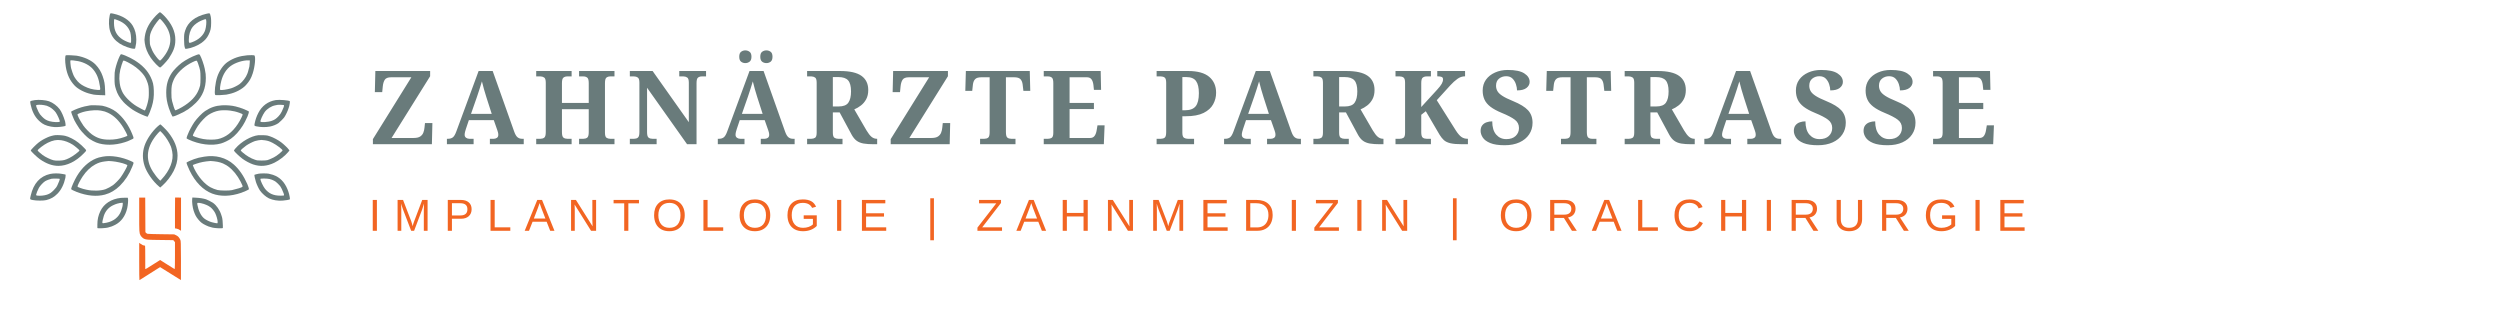
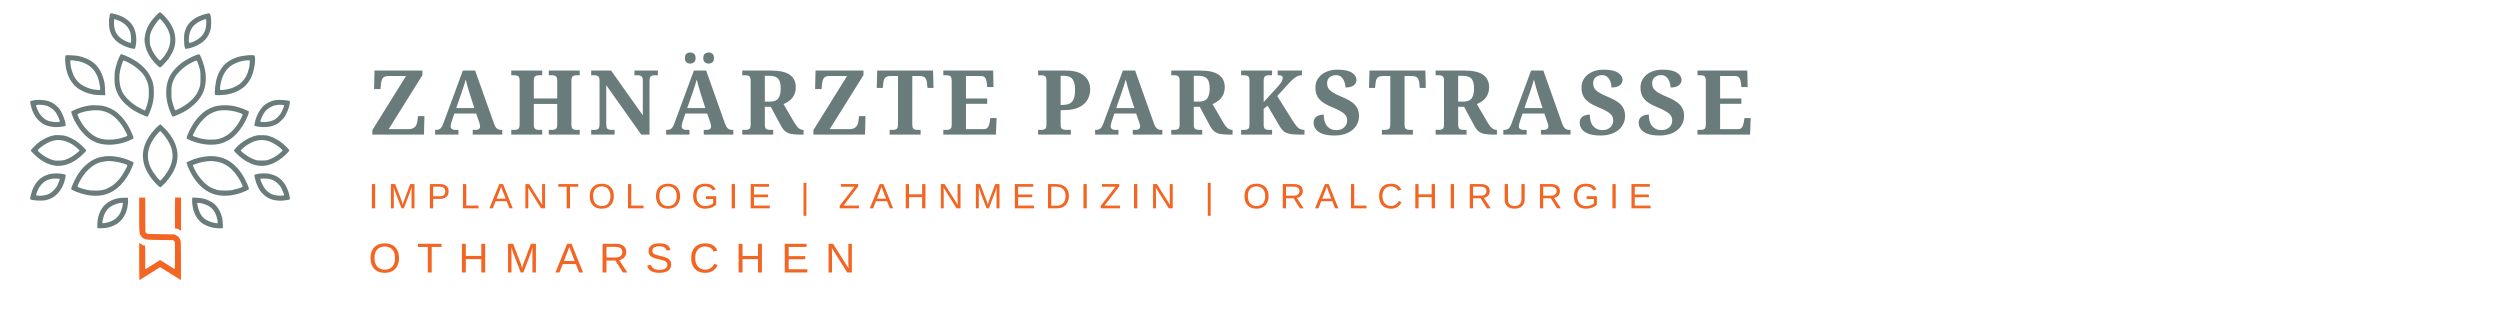
<svg xmlns="http://www.w3.org/2000/svg" viewBox="0 0 780 100" fill="none">
  <g transform="translate(5, 0) scale(0.09)">
    <g transform="translate(0,1000) scale(0.1,-0.1)" stroke="none">
      <g fill="#697B7B">
        <path d="M4939 9543 c-24 -20 -61 -55 -83 -78 -235 -246 -354 -469 -392 -733 -15 -103 -15 -121 0 -225 25 -177 87 -331 201 -503 97 -145 288 -344 331 -344 26 0 220 203 296 310 57 81 141 232 168 305 47 124 62 206 63 345 1 289 -127 564 -389 836 -53 54 -134 124 -144 124 -4 0 -26 -17 -51 -37z m118 -259 c388 -438 390 -879 5 -1322 -39 -45 -60 -62 -75 -60 -24 3 -117 109 -186 213 -58 85 -101 174 -137 280 -24 71 -27 95 -28 220 -1 175 13 227 101 400 55 107 227 335 254 335 4 0 34 -30 66 -66z" />
        <path d="M3247 9463 c-40 -172 -32 -408 19 -559 61 -181 155 -300 328 -415 131 -87 385 -179 494 -179 39 0 39 0 50 53 27 124 32 164 32 264 0 180 -42 342 -123 479 -120 201 -358 351 -664 418 -119 26 -116 28 -136 -61z m290 -168 c220 -86 364 -228 425 -418 27 -84 39 -354 16 -362 -24 -9 -190 58 -273 110 -211 131 -307 307 -309 570 -1 61 2 118 6 128 9 21 13 20 135 -28z" />
        <path d="M6590 9520 c-382 -91 -634 -290 -725 -575 -36 -113 -40 -144 -40 -310 0 -157 10 -247 35 -311 7 -19 13 -20 62 -14 171 24 375 107 514 208 113 84 182 162 237 273 71 142 91 231 91 419 1 146 -5 199 -36 298 -11 38 -25 39 -138 12z m1 -211 c17 -61 0 -246 -32 -349 -59 -186 -225 -339 -461 -425 -102 -36 -108 -32 -108 84 0 180 47 334 137 452 58 77 187 170 293 213 25 10 54 22 65 26 42 17 80 28 90 26 5 -1 12 -13 16 -27z" />
        <path d="M3583 8031 c-53 -112 -114 -295 -144 -431 -20 -90 -24 -133 -24 -305 0 -208 5 -248 51 -396 49 -160 128 -293 259 -437 63 -70 220 -201 320 -267 105 -69 301 -167 419 -210 l94 -34 14 22 c36 56 94 200 135 332 57 188 77 343 70 555 -7 204 -30 302 -108 465 -106 225 -293 421 -561 587 -142 88 -410 208 -466 208 -12 0 -30 -26 -59 -89z m295 -191 c201 -102 371 -231 493 -372 82 -95 119 -156 162 -264 58 -145 71 -216 71 -409 0 -164 -3 -197 -40 -355 -25 -108 -85 -270 -99 -270 -17 0 -196 93 -285 148 -222 136 -433 352 -502 512 -53 122 -65 165 -83 285 -31 206 -10 406 66 635 47 142 51 150 77 150 13 0 76 -27 140 -60z" />
        <path d="M6257 8095 c-163 -58 -377 -172 -512 -272 -117 -88 -277 -249 -339 -341 -141 -212 -199 -414 -199 -692 0 -189 26 -339 92 -540 37 -110 102 -262 122 -287 23 -27 372 131 543 246 84 57 190 146 273 228 232 232 343 511 343 860 0 116 -4 150 -37 318 -25 131 -114 385 -164 470 -25 41 -33 42 -122 10z m48 -280 c17 -44 39 -111 49 -150 9 -38 23 -90 29 -115 17 -65 16 -450 -1 -515 -27 -97 -47 -151 -85 -225 -115 -225 -342 -427 -658 -586 -92 -46 -114 -53 -124 -42 -18 18 -79 203 -106 318 -19 80 -22 125 -23 290 0 218 13 289 79 443 77 177 257 371 476 513 103 67 281 154 309 151 21 -2 29 -14 55 -82z" />
        <path d="M1729 8084 c-34 -10 -35 -209 -3 -403 46 -272 141 -474 308 -650 117 -123 350 -243 561 -289 28 -7 72 -16 98 -22 26 -6 127 -13 224 -17 l176 -6 -6 184 c-7 212 -22 299 -84 479 -51 150 -132 283 -245 401 -141 147 -393 265 -661 309 -74 12 -342 22 -368 14z m426 -204 c212 -44 405 -149 515 -281 134 -161 201 -328 240 -600 18 -122 17 -123 -83 -116 -173 12 -309 49 -462 127 -123 61 -216 140 -290 245 -78 110 -94 147 -165 380 -14 46 -33 241 -26 261 6 15 17 16 94 10 48 -4 127 -16 177 -26z" />
        <path d="M8020 8084 c-275 -26 -475 -93 -680 -229 -153 -102 -294 -304 -366 -523 -68 -206 -107 -561 -69 -622 6 -10 47 -12 177 -7 94 4 186 11 206 16 21 5 64 15 97 21 221 44 464 173 588 313 124 141 174 227 231 399 80 239 112 598 56 628 -17 9 -157 11 -240 4z m82 -259 c-1 -44 -7 -102 -12 -130 -14 -63 -40 -164 -50 -190 -4 -11 -15 -41 -24 -66 -42 -117 -164 -278 -271 -357 -65 -48 -210 -121 -290 -144 -142 -43 -345 -72 -374 -54 -22 14 -6 155 36 316 57 221 174 404 328 515 158 114 423 197 605 192 l55 -2 -3 -80z" />
        <path d="M655 6530 c-95 -13 -156 -31 -162 -48 -8 -20 22 -165 53 -258 76 -224 184 -375 363 -502 91 -66 261 -116 431 -128 87 -6 302 16 356 36 26 10 27 12 20 72 -3 34 -10 76 -16 92 -56 183 -121 328 -185 417 -88 119 -233 228 -370 278 -113 41 -345 61 -490 41z m316 -175 c96 -18 100 -19 191 -65 67 -33 160 -114 210 -180 59 -81 156 -295 145 -324 -12 -31 -225 -24 -352 11 -108 30 -172 69 -259 156 -65 64 -92 102 -128 172 -51 100 -92 215 -81 226 24 22 163 24 274 4z" />
        <path d="M9005 6531 c-270 -44 -481 -200 -607 -449 -61 -121 -98 -228 -123 -351 -19 -96 -19 -94 58 -111 155 -33 326 -35 475 -6 105 21 226 71 292 120 53 40 169 156 200 201 50 72 126 233 149 315 8 25 17 56 22 70 14 39 29 164 21 171 -34 33 -365 59 -487 40z m284 -177 c13 -13 -22 -112 -77 -222 -35 -71 -65 -113 -117 -167 -80 -83 -130 -117 -224 -152 -123 -46 -384 -64 -398 -26 -12 31 82 240 148 330 83 112 232 207 364 231 33 7 69 14 80 16 33 8 215 0 224 -10z" />
        <path d="M7135 6349 c-215 -13 -392 -73 -580 -198 -104 -68 -286 -257 -374 -385 -76 -113 -185 -314 -216 -401 -10 -27 -21 -54 -25 -60 -12 -19 -31 -95 -25 -105 3 -5 29 -20 58 -33 378 -178 808 -232 1131 -141 99 28 261 105 343 163 149 106 296 269 418 465 59 95 86 148 160 311 23 51 55 157 50 165 -9 14 -118 67 -215 103 -87 32 -132 46 -245 76 -132 34 -320 50 -480 40z m295 -184 c52 -8 120 -20 150 -27 90 -19 262 -82 273 -99 7 -12 -2 -41 -38 -115 -158 -327 -379 -568 -621 -679 -143 -65 -247 -86 -434 -86 -191 0 -356 28 -535 92 -78 27 -95 37 -95 53 0 27 105 225 178 336 87 131 261 314 354 373 127 81 245 128 373 152 96 18 280 18 395 0z" />
        <path d="M2559 6346 c-3 -3 -36 -10 -74 -15 -77 -12 -128 -24 -220 -51 -148 -44 -355 -135 -355 -156 0 -19 48 -149 81 -222 16 -35 29 -65 29 -67 0 -12 121 -213 178 -295 74 -107 258 -296 342 -351 77 -51 175 -104 238 -128 273 -108 648 -104 997 10 101 33 97 31 218 88 102 47 99 32 34 196 -126 315 -326 591 -557 770 -121 93 -312 177 -476 209 -75 15 -423 24 -435 12z m386 -181 c120 -23 157 -35 243 -75 202 -95 380 -267 534 -517 55 -87 138 -252 138 -272 0 -13 -19 -22 -110 -54 -175 -61 -332 -88 -515 -88 -255 0 -418 49 -610 186 -74 53 -225 208 -286 295 -43 60 -159 255 -159 265 0 3 -11 28 -25 57 -14 28 -25 59 -25 69 0 22 162 84 290 110 188 39 399 49 525 24z" />
        <path d="M4921 5628 c-199 -175 -389 -452 -465 -678 -78 -232 -77 -472 3 -710 77 -228 286 -527 493 -701 l47 -40 78 69 c143 127 297 327 386 502 94 186 137 352 137 530 0 277 -109 548 -331 824 -60 76 -253 266 -269 266 -5 0 -40 -28 -79 -62z m170 -264 c116 -131 216 -292 280 -449 12 -31 28 -93 44 -175 58 -294 -77 -644 -367 -955 l-47 -50 -41 40 c-54 51 -155 180 -212 271 -285 445 -225 891 178 1342 48 53 69 70 80 64 8 -5 47 -44 85 -88z" />
        <path d="M1355 5314 c-68 -7 -187 -40 -255 -71 -140 -63 -226 -113 -325 -190 -85 -67 -265 -250 -265 -269 0 -25 221 -237 318 -304 220 -154 431 -230 642 -230 292 0 604 151 868 422 115 117 112 106 45 179 -142 153 -299 275 -451 350 -124 60 -135 64 -229 90 -72 19 -262 32 -348 23z m210 -175 c126 -17 274 -74 400 -154 71 -45 235 -184 235 -199 0 -33 -230 -205 -352 -264 -147 -71 -198 -84 -346 -90 -104 -3 -149 -1 -205 13 -98 23 -285 114 -377 183 -93 70 -170 141 -170 157 0 36 219 203 350 266 179 87 306 111 465 88z" />
        <path d="M8405 5314 c-256 -28 -595 -222 -797 -457 -49 -57 -57 -71 -48 -87 21 -39 188 -197 286 -271 101 -76 258 -160 370 -198 250 -84 487 -65 739 57 169 83 363 231 471 361 l53 64 -22 31 c-39 56 -170 181 -266 254 -99 76 -283 174 -386 206 -33 10 -73 22 -89 27 -33 10 -252 19 -311 13z m225 -178 c107 -17 157 -34 267 -90 135 -68 343 -226 343 -261 0 -16 -130 -130 -214 -187 -69 -48 -239 -129 -311 -149 -33 -9 -102 -14 -200 -14 -139 0 -156 2 -235 29 -147 50 -277 127 -425 252 -36 31 -65 61 -65 69 0 15 95 100 190 169 64 47 230 132 304 156 52 17 172 38 221 39 22 1 78 -5 125 -13z" />
        <path d="M3010 4570 c-126 -24 -163 -34 -237 -64 -257 -106 -483 -313 -663 -611 -81 -134 -200 -401 -200 -449 0 -14 98 -65 198 -102 362 -137 687 -167 975 -90 189 51 360 152 515 304 183 181 327 400 429 657 65 164 67 149 -30 195 -325 151 -707 213 -987 160z m326 -160 c142 -13 356 -60 449 -99 11 -5 32 -13 48 -20 15 -6 27 -16 27 -22 0 -39 -144 -296 -234 -419 -59 -81 -190 -214 -265 -269 -62 -46 -187 -114 -256 -139 -165 -60 -446 -68 -665 -18 -111 25 -121 28 -214 61 -69 24 -92 36 -94 51 -4 29 95 224 178 347 123 185 277 331 436 416 118 63 196 87 339 106 131 17 124 17 251 5z" />
        <path d="M6525 4569 c-157 -25 -227 -42 -355 -86 -95 -32 -260 -109 -260 -121 0 -27 50 -155 109 -277 190 -394 469 -678 779 -795 291 -110 642 -101 1012 27 89 30 255 106 263 121 7 10 -23 110 -55 182 -129 289 -280 508 -465 674 -271 243 -634 340 -1028 275z m337 -160 c162 -17 294 -56 390 -116 21 -13 40 -23 43 -23 3 0 30 -18 59 -39 169 -125 315 -304 433 -531 66 -126 77 -160 60 -177 -23 -23 -173 -70 -362 -114 -93 -22 -410 -19 -500 4 -78 20 -177 58 -245 95 -205 111 -422 361 -560 642 -27 57 -50 109 -50 116 0 17 17 26 110 56 171 57 298 81 502 97 10 0 64 -4 120 -10z" />
        <path d="M1184 3970 c-351 -78 -577 -328 -674 -746 -33 -142 -36 -137 73 -159 122 -25 371 -26 467 -1 163 42 268 102 386 221 130 131 226 324 275 550 10 50 11 115 2 115 -5 0 -52 9 -106 20 -126 26 -308 25 -423 0z m331 -170 c8 -14 -28 -115 -79 -220 -33 -69 -58 -102 -131 -176 -86 -87 -134 -118 -230 -152 -89 -31 -239 -46 -330 -34 -48 7 -50 8 -47 37 5 36 52 153 94 231 38 70 146 186 213 230 48 30 170 77 225 87 53 9 279 7 285 -3z" />
        <path d="M8415 3979 c-22 -5 -64 -15 -93 -21 -29 -6 -55 -15 -58 -19 -7 -12 25 -162 53 -249 29 -90 94 -228 136 -290 74 -108 216 -232 317 -278 137 -61 297 -88 470 -77 94 6 238 31 252 44 13 12 -13 151 -48 259 -88 267 -236 454 -439 552 -73 35 -111 47 -248 79 -56 13 -285 13 -342 0z m374 -185 c126 -31 203 -75 295 -166 70 -70 91 -100 130 -180 56 -117 87 -209 75 -223 -5 -5 -62 -9 -127 -8 -237 1 -394 71 -529 236 -62 75 -163 288 -163 342 0 22 230 21 319 -1z" />
        <path d="M3635 3140 c-332 -35 -590 -202 -712 -460 -72 -151 -103 -293 -103 -467 l0 -120 43 -6 c52 -7 263 8 321 24 124 33 160 46 251 93 211 108 356 307 419 576 23 101 39 279 29 325 l-9 40 -84 1 c-47 1 -116 -2 -155 -6z m65 -214 c0 -53 -22 -146 -57 -239 -79 -213 -260 -358 -508 -408 -108 -21 -134 -22 -141 -6 -8 21 20 158 50 245 56 167 163 290 316 364 52 26 120 52 150 59 30 6 69 15 85 20 17 4 47 8 68 8 l37 1 0 -44z" />
        <path d="M6107 3099 c-11 -100 13 -291 51 -406 48 -143 86 -213 166 -308 80 -95 133 -135 254 -194 71 -36 114 -51 231 -81 59 -16 254 -30 314 -23 l47 6 0 91 c0 98 -15 245 -29 286 -5 14 -17 52 -27 85 -52 166 -167 331 -290 416 -53 36 -191 106 -237 120 -88 28 -225 50 -343 55 l-131 7 -6 -54z m311 -144 c126 -27 253 -83 332 -147 52 -42 124 -133 153 -193 47 -95 87 -239 87 -311 0 -40 -2 -44 -25 -44 -14 0 -44 5 -67 10 -24 6 -72 17 -107 25 -75 18 -209 83 -267 131 -114 92 -201 270 -239 486 -12 64 5 69 133 43z" />
      </g>
      <g fill="#F26522">
        <path d="M5514 3151 c-2 -2 -4 -244 -4 -536 l0 -532 45 -6 c43 -6 95 -29 143 -63 l22 -16 0 575 0 576 -101 3 c-55 2 -103 1 -105 -1z" />
        <path d="M4270 2565 c0 -608 2 -642 44 -722 22 -43 85 -104 126 -121 79 -33 113 -36 559 -41 l453 -6 29 -35 29 -34 0 -463 c0 -254 -3 -464 -8 -467 -8 -4 -25 6 -337 203 l-169 108 -88 -56 c-418 -267 -428 -272 -428 -250 0 8 0 186 0 395 0 210 -2 389 -6 398 -3 9 -17 16 -30 16 -32 0 -70 18 -126 58 l-48 34 0 -646 c0 -355 3 -646 8 -646 4 0 45 25 92 55 47 30 164 104 260 165 96 61 217 138 268 170 51 33 95 60 97 60 5 0 177 -108 529 -330 104 -66 190 -120 193 -120 2 0 3 305 1 678 -3 634 -4 680 -22 717 -39 84 -78 127 -146 159 l-65 31 -450 6 c-247 3 -462 9 -477 14 -14 4 -37 18 -50 32 l-23 25 -3 599 -3 599 -104 0 -105 0 0 -585z" />
      </g>
    </g>
  </g>
-   <text x="115" y="45" font-family="'Cormorant Garamond', 'Georgia', serif" font-size="32" font-weight="600" fill="#697B7B" letter-spacing="3">ZAHNÄRZTE PARKSTRASSE</text>
-   <text x="115" y="72" font-family="'Work Sans', 'Arial', sans-serif" font-size="14" font-weight="400" fill="#F26522" letter-spacing="4">IMPLANTOLOGIE  |  ZAHNMEDIZIN  |  ORALCHIRURGIE</text>
+   <text x="115" y="42" font-family="'Cormorant Garamond', 'Georgia', serif" font-size="28" font-weight="600" fill="#697B7B" letter-spacing="2">ZAHNÄRZTE PARKSTRASSE</text>
+   <text x="115" y="65" font-family="'Work Sans', 'Arial', sans-serif" font-size="11" font-weight="400" fill="#F26522" letter-spacing="3">IMPLANTOLOGIE  |  ZAHNMEDIZIN  |  ORALCHIRURGIE</text>
+   <text x="115" y="85" font-family="'Work Sans', 'Arial', sans-serif" font-size="13" font-weight="500" fill="#F26522" letter-spacing="5">OTHMARSCHEN</text>
</svg>
